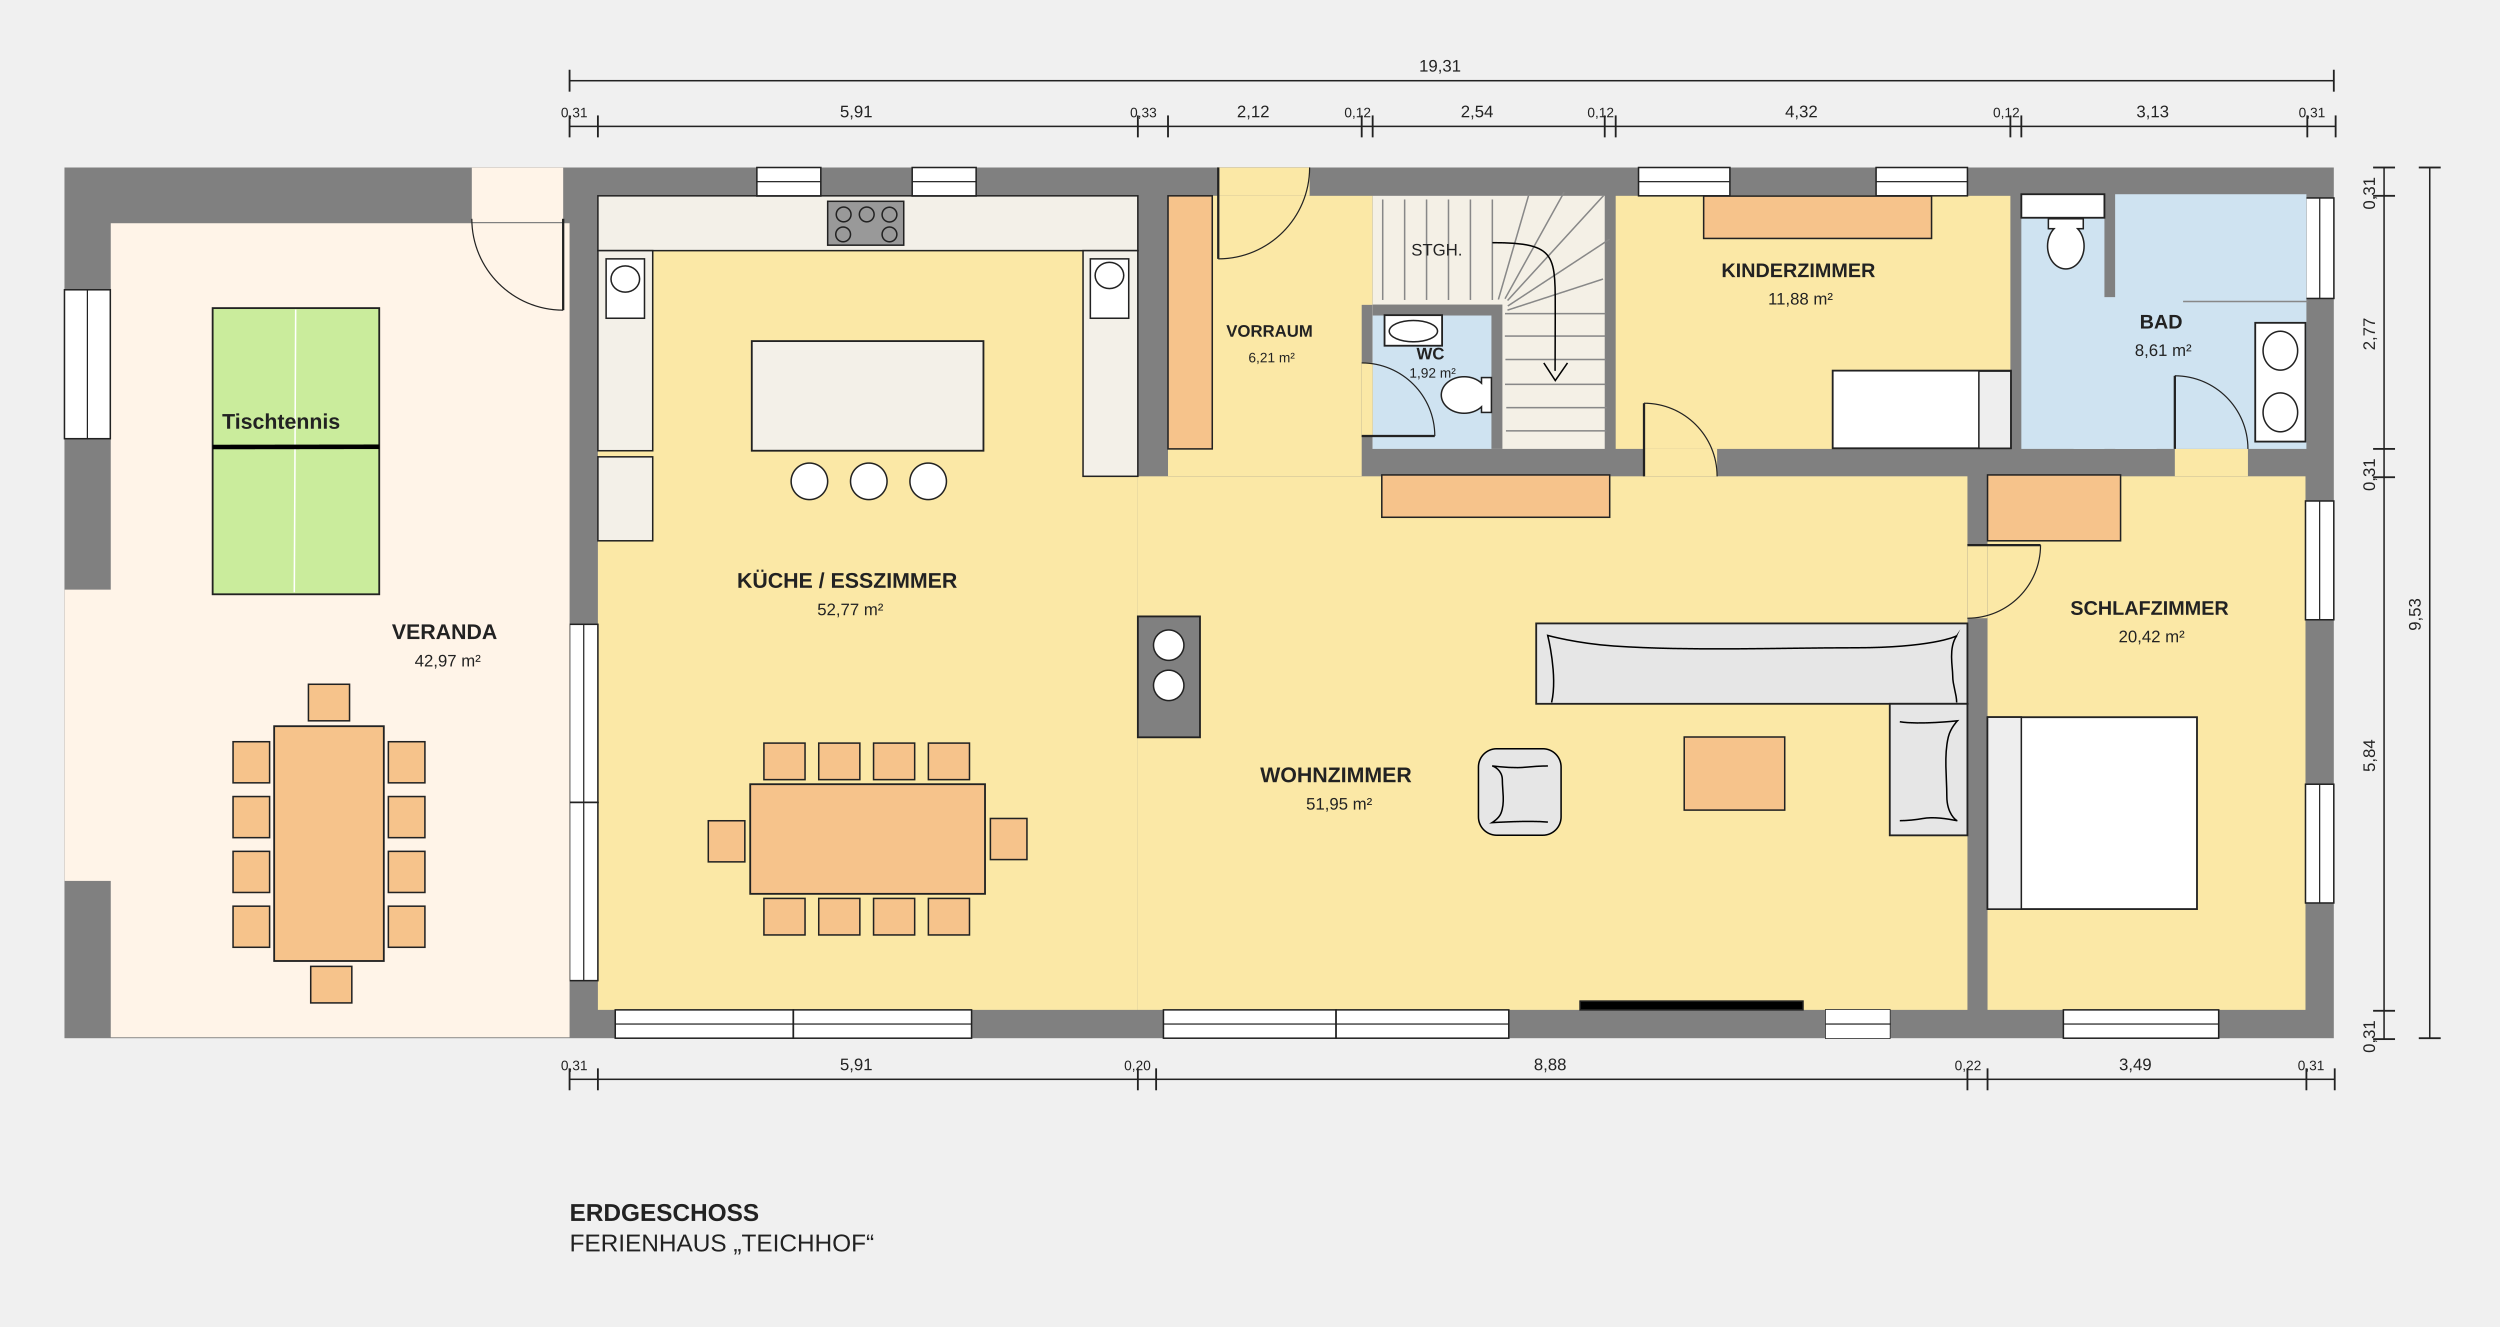
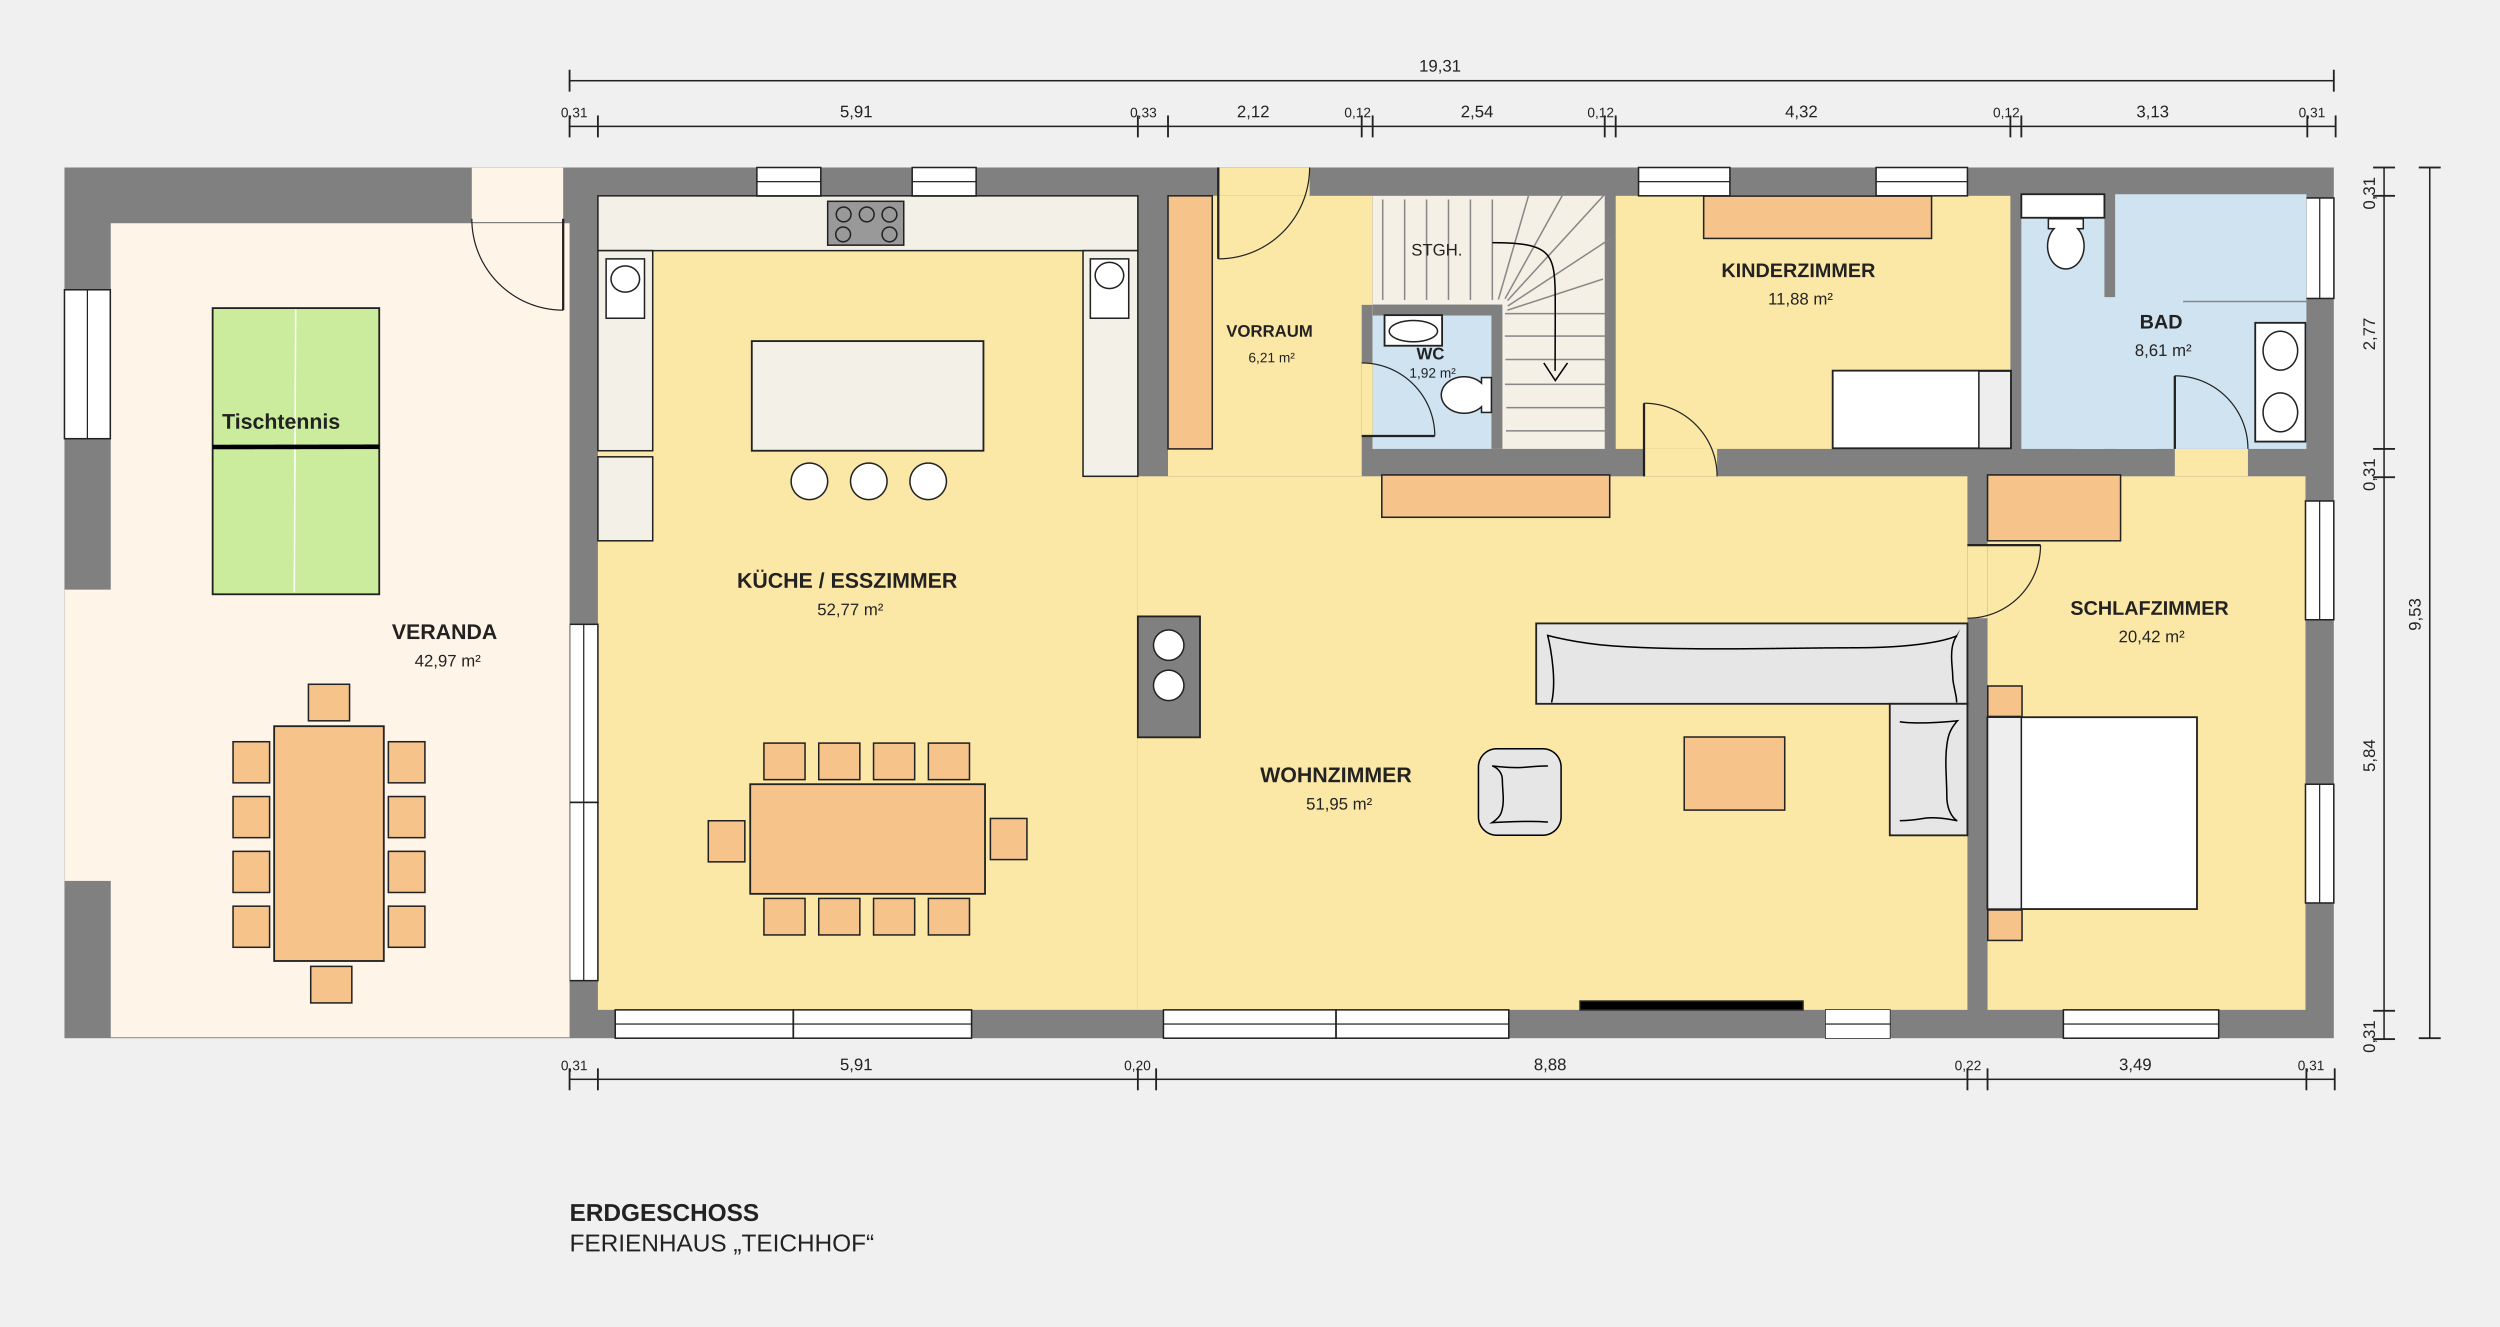
<svg xmlns="http://www.w3.org/2000/svg" width="1641.785" height="871" viewBox="0 0 1641.785 871">
  <g id="Layer_1" data-name="Layer 1">
    <rect x="42.336" y="110" width="1490.31" height="571.8" fill="#808080" />
    <rect x="392.646" y="128.6" width="354.6" height="534.6" fill="#fbe8a6" />
    <polygon points="767.046,128.6 901.446,128.6 901.446,200.2 894.246,200.2 894.246,312.8 767.046,312.8" fill="#fbe8a6" />
    <rect x="901.446" y="128.6" width="152.4" height="166.2" fill="#f4f0e6" />
    <rect x="1061.046" y="128.6" width="259.2" height="166.2" fill="#fbe8a6" />
    <rect x="1327.446" y="128.6" width="54.557" height="166.2" fill="#cfe3f1" />
    <rect x="747.246" y="312.8" width="544.8" height="350.4" fill="#fbe8a6" />
    <rect x="1305.246" y="312.8" width="208.8" height="350.4" fill="#fbe8a6" />
    <rect x="901.446" y="200" width="85.2" height="94.8" fill="#808080" />
    <rect x="901.446" y="207.2" width="78" height="87.6" fill="#cfe3f1" />
    <rect x="747.246" y="404.811" width="40.8" height="79.396" fill="#808080" stroke="#222222" stroke-width="1.2" />
    <line x1="908.046" y1="131" x2="908.046" y2="197" fill="#000000" stroke="#888888" />
    <line x1="922.446" y1="131" x2="922.446" y2="197" fill="#000000" stroke="#888888" />
    <line x1="936.846" y1="131" x2="936.846" y2="197" fill="#000000" stroke="#888888" />
    <line x1="951.246" y1="131" x2="951.246" y2="197" fill="#000000" stroke="#888888" />
    <line x1="965.646" y1="131" x2="965.646" y2="197" fill="#000000" stroke="#888888" />
    <line x1="980.046" y1="131" x2="980.046" y2="197" fill="#000000" stroke="#888888" />
    <line x1="1053.244" y1="128.257" x2="990.024" y2="197.346" fill="#000000" stroke="#888888" />
    <line x1="1057.112" y1="157.024" x2="990.196" y2="200.952" fill="#000000" stroke="#888888" />
    <line x1="1052.729" y1="183.244" x2="989.973" y2="203.681" fill="#000000" stroke="#888888" />
    <text transform="matrix(1 0 0 1 951.246 167.813)" x="0" y="0" xml:space="preserve" font-family="Arial, sans-serif" font-size="11" fill="#222222" text-anchor="middle">
      <tspan x="0" y="0">STGH.</tspan>
    </text>
    <rect x="767.046" y="128.6" width="29.066" height="166.2" fill="#f6c38b" stroke="#222222" />
    <rect x="392.646" y="128.6" width="354.6" height="36" fill="#f3f0e8" stroke="#222222" />
    <rect x="392.646" y="164.6" width="36" height="131.4" fill="#f3f0e8" stroke="#222222" />
    <rect x="711.246" y="164.6" width="36" height="148.2" fill="#f3f0e8" stroke="#222222" />
    <rect x="398.046" y="170" width="25.2" height="39" fill="#ffffff" stroke="#222222" />
    <rect x="716.046" y="170" width="25.2" height="39" fill="#ffffff" stroke="#222222" />
    <rect x="543.546" y="132.2" width="49.949" height="28.8" fill="#999999" stroke="#222222" />
    <rect x="493.708" y="224" width="152.138" height="72" fill="#f3f0e8" stroke="#222222" stroke-width="1.2" />
    <circle cx="531.546" cy="316.1" r="12" fill="#ffffff" stroke="#222222" />
    <circle cx="570.546" cy="316.1" r="12" fill="#ffffff" stroke="#222222" />
    <circle cx="609.546" cy="316.1" r="12" fill="#ffffff" stroke="#222222" />
    <rect x="492.677" y="515" width="154.2" height="72" fill="#f6c38b" stroke="#222222" stroke-width="1.2" />
    <rect x="501.677" y="488" width="27" height="24" fill="#f6c38b" stroke="#222222" />
    <rect x="501.677" y="590" width="27" height="24" fill="#f6c38b" stroke="#222222" />
    <rect x="537.677" y="488" width="27" height="24" fill="#f6c38b" stroke="#222222" />
    <rect x="537.677" y="590" width="27" height="24" fill="#f6c38b" stroke="#222222" />
    <rect x="573.677" y="488" width="27" height="24" fill="#f6c38b" stroke="#222222" />
    <rect x="573.677" y="590" width="27" height="24" fill="#f6c38b" stroke="#222222" />
    <rect x="609.677" y="488" width="27" height="24" fill="#f6c38b" stroke="#222222" />
    <rect x="609.677" y="590" width="27" height="24" fill="#f6c38b" stroke="#222222" />
    <text transform="matrix(1 0 0 1 566.046 386)" x="0" y="0" xml:space="preserve" font-family="Arial, sans-serif" font-size="14" font-weight="600" fill="#222222" text-anchor="middle">
      <tspan x="0" y="0">KÜCHE / ESSZIMMER</tspan>
    </text>
    <text transform="matrix(1 0 0 1 566.046 404)" x="0" y="0" xml:space="preserve" font-family="Arial, sans-serif" font-size="11" fill="#222222" text-anchor="middle">
      <tspan x="0" y="0">52,77 m²</tspan>
    </text>
    <text transform="matrix(1 0 0 1 887.077 513.669)" x="0" y="0" xml:space="preserve" font-family="Arial, sans-serif" font-size="14" font-weight="600" fill="#222222" text-anchor="middle">
      <tspan x="0" y="0">WOHNZIMMER</tspan>
    </text>
    <text transform="matrix(1 0 0 1 887.077 531.669)" x="0" y="0" xml:space="preserve" font-family="Arial, sans-serif" font-size="11" fill="#222222" text-anchor="middle">
      <tspan x="0" y="0">51,95 m²</tspan>
    </text>
    <rect x="1008.846" y="409.407" width="283.194" height="52.8" fill="#e6e6e6" stroke="#222222" stroke-width="1.2" />
    <rect x="1241.04" y="462.207" width="51" height="86.377" fill="#e6e6e6" stroke="#222222" stroke-width="1.2" />
    <rect x="1106.046" y="484" width="66" height="48" fill="#f6c38b" stroke="#222222" />
    <rect x="1037.646" y="657.433" width="146.4" height="5.767" fill="#000000" stroke="#222222" />
    <rect x="1305.246" y="311.9" width="87.362" height="43.247" fill="#f6c38b" stroke="#222222" />
    <text transform="matrix(1 0 0 1 1190.046 182)" x="0" y="0" xml:space="preserve" font-family="Arial, sans-serif" font-size="13" font-weight="600" fill="#222222" text-anchor="middle">
      <tspan x="0" y="0">KINDERZIMMER</tspan>
    </text>
    <text transform="matrix(1 0 0 1 1190.046 200)" x="0" y="0" xml:space="preserve" font-family="Arial, sans-serif" font-size="11" fill="#222222" text-anchor="middle">
      <tspan x="0" y="0">11,88 m²</tspan>
    </text>
    <rect x="1203.546" y="243.395" width="117" height="51" fill="#ffffff" stroke="#222222" stroke-width="1.2" />
    <rect x="1299.546" y="243.726" width="21" height="50.669" fill="#eeeeee" stroke="#222222" />
    <text transform="matrix(1 0 0 1 841.354 221.133)" x="0" y="0" xml:space="preserve" font-family="Arial, sans-serif" font-size="11" font-weight="600" fill="#222222" text-anchor="middle">
      <tspan x="0" y="0">VORRAUM</tspan>
    </text>
    <text transform="matrix(1 0 0 1 841.354 237.933)" x="0" y="0" xml:space="preserve" font-family="Arial, sans-serif" font-size="9" fill="#222222" text-anchor="middle">
      <tspan x="0" y="0">6,21 m²</tspan>
    </text>
    <text transform="matrix(1 0 0 1 947.046 236)" x="0" y="0" xml:space="preserve" font-family="Arial, sans-serif" font-size="11" font-weight="600" fill="#222222" text-anchor="middle">
      <tspan x="0" y="0">WC</tspan>
    </text>
    <text transform="matrix(1 0 0 1 947.046 248)" x="0" y="0" xml:space="preserve" font-family="Arial, sans-serif" font-size="9" fill="#222222" text-anchor="middle">
      <tspan x="0" y="0">1,92 m²</tspan>
    </text>
    <text transform="matrix(1 0 0 1 1420.651 403.769)" x="0" y="0" xml:space="preserve" font-family="Arial, sans-serif" font-size="13" font-weight="600" fill="#222222" text-anchor="middle">
      <tspan x="0" y="0">SCHLAFZIMMER</tspan>
    </text>
    <text transform="matrix(1 0 0 1 1420.651 421.769)" x="0" y="0" xml:space="preserve" font-family="Arial, sans-serif" font-size="11" fill="#222222" text-anchor="middle">
      <tspan x="0" y="0">20,42 m²</tspan>
    </text>
    <rect x="1305.246" y="471" width="137.547" height="126" fill="#ffffff" stroke="#222222" stroke-width="1.2" />
    <rect x="1305.246" y="471" width="22.2" height="126" fill="#eeeeee" stroke="#222222" />
    <rect x="497.046" y="110" width="42" height="18.6" fill="#ffffff" stroke="#222222" />
    <line x1="497.046" y1="119.3" x2="539.046" y2="119.3" fill="#000000" stroke="#222222" stroke-width="0.8" />
    <rect x="599.046" y="110" width="42" height="18.6" fill="#ffffff" stroke="#222222" />
    <line x1="599.046" y1="119.3" x2="641.046" y2="119.3" fill="#000000" stroke="#222222" stroke-width="0.8" />
    <rect x="1076.046" y="110" width="60" height="18.6" fill="#ffffff" stroke="#222222" />
    <line x1="1076.046" y1="119.3" x2="1136.046" y2="119.3" fill="#000000" stroke="#222222" stroke-width="0.8" />
    <rect x="1232.046" y="110" width="60" height="18.6" fill="#ffffff" stroke="#222222" />
    <line x1="1232.046" y1="119.3" x2="1292.046" y2="119.3" fill="#000000" stroke="#222222" stroke-width="0.8" />
    <rect x="374.046" y="410" width="18.6" height="117" fill="#ffffff" stroke="#222222" />
    <line x1="383.346" y1="410" x2="383.346" y2="527" fill="#000000" stroke="#222222" stroke-width="0.8" />
    <rect x="374.046" y="527" width="18.6" height="117" fill="#ffffff" stroke="#222222" />
    <line x1="383.346" y1="527" x2="383.346" y2="644" fill="#000000" stroke="#222222" stroke-width="0.8" />
    <rect x="404.046" y="663.2" width="117" height="18.6" fill="#ffffff" stroke="#222222" />
    <line x1="404.046" y1="672.5" x2="521.046" y2="672.5" fill="#000000" stroke="#222222" stroke-width="0.8" />
    <rect x="521.046" y="663.2" width="117" height="18.6" fill="#ffffff" stroke="#222222" />
    <line x1="521.046" y1="672.5" x2="638.046" y2="672.5" fill="#000000" stroke="#222222" stroke-width="0.8" />
    <rect x="764.046" y="663.2" width="113.4" height="18.6" fill="#ffffff" stroke="#222222" />
    <line x1="764.046" y1="672.5" x2="877.446" y2="672.5" fill="#000000" stroke="#222222" stroke-width="0.8" />
    <rect x="877.446" y="663.2" width="113.4" height="18.6" fill="#ffffff" stroke="#222222" />
    <line x1="877.446" y1="672.5" x2="990.846" y2="672.5" fill="#000000" stroke="#222222" stroke-width="0.8" />
    <rect x="1514.046" y="329" width="18.6" height="78" fill="#ffffff" stroke="#222222" />
    <line x1="1523.346" y1="329" x2="1523.346" y2="407" fill="#000000" stroke="#222222" stroke-width="0.8" />
    <rect x="1514.046" y="515" width="18.6" height="78" fill="#ffffff" stroke="#222222" />
    <line x1="1523.346" y1="515" x2="1523.346" y2="593" fill="#000000" stroke="#222222" stroke-width="0.8" />
    <rect x="1355.046" y="663.2" width="102" height="18.6" fill="#ffffff" stroke="#222222" />
    <line x1="1355.046" y1="672.5" x2="1457.046" y2="672.5" fill="#000000" stroke="#222222" stroke-width="0.8" />
    <rect x="1199.046" y="663.2" width="42" height="18.6" fill="#ffffff" stroke="#222222" />
    <line x1="1199.046" y1="672.5" x2="1241.046" y2="672.5" fill="#000000" stroke="#222222" stroke-width="0.8" />
    <rect x="800.046" y="110" width="60" height="18.6" fill="#fbe8a6" />
    <line x1="800.046" y1="110" x2="800.046" y2="170" fill="#000000" stroke="#222222" stroke-width="1.5" />
    <path d="M860.046 110 C860.046 143.137 833.183 170 800.046 170" fill="none" stroke="#222222" stroke-width="0.8" />
    <rect x="1079.646" y="294.8" width="48" height="18" fill="#fbe8a6" />
    <line x1="1079.646" y1="312.8" x2="1079.646" y2="264.8" fill="#000000" stroke="#222222" stroke-width="1.5" />
    <path d="M1127.646 312.8 C1127.646 286.29 1106.156 264.8 1079.646 264.8" fill="none" stroke="#222222" stroke-width="0.8" />
    <rect x="1428.246" y="294.8" width="48" height="18" fill="#fbe8a6" />
    <rect x="894.246" y="238.331" width="7.2" height="48" fill="#fbe8a6" />
    <line x1="894.246" y1="286.331" x2="942.246" y2="286.331" fill="#000000" stroke="#222222" stroke-width="1.5" />
    <path d="M894.246 238.331 C920.756 238.331 942.246 259.821 942.246 286.331" fill="none" stroke="#222222" stroke-width="0.8" />
    <rect x="1292.046" y="358" width="13.2" height="48" fill="#fbe8a6" />
    <line x1="1292.046" y1="358" x2="1340.046" y2="358" fill="#000000" stroke="#222222" stroke-width="1.5" />
    <path d="M1292.046 406 C1318.556 406 1340.046 384.51 1340.046 358" fill="none" stroke="#222222" stroke-width="0.8" />
    <rect x="1199.046" y="663.2" width="42" height="18.6" fill="#ffffff" />
    <line x1="374.046" y1="83" x2="1533.846" y2="83" fill="#000000" stroke="#222222" />
    <line x1="374.046" y1="75.8" x2="374.046" y2="90.2" fill="#000000" stroke="#222222" stroke-width="1.2" />
    <line x1="392.646" y1="75.8" x2="392.646" y2="90.2" fill="#000000" stroke="#222222" stroke-width="1.2" />
    <line x1="747.246" y1="75.8" x2="747.246" y2="90.2" fill="#000000" stroke="#222222" stroke-width="1.2" />
    <line x1="767.046" y1="75.8" x2="767.046" y2="90.2" fill="#000000" stroke="#222222" stroke-width="1.2" />
    <line x1="894.246" y1="75.8" x2="894.246" y2="90.2" fill="#000000" stroke="#222222" stroke-width="1.2" />
    <line x1="901.446" y1="75.8" x2="901.446" y2="90.2" fill="#000000" stroke="#222222" stroke-width="1.2" />
    <line x1="1053.846" y1="75.8" x2="1053.846" y2="90.2" fill="#000000" stroke="#222222" stroke-width="1.2" />
    <line x1="1061.046" y1="75.8" x2="1061.046" y2="90.2" fill="#000000" stroke="#222222" stroke-width="1.2" />
    <line x1="1320.246" y1="75.8" x2="1320.246" y2="90.2" fill="#000000" stroke="#222222" stroke-width="1.2" />
    <line x1="1327.446" y1="75.8" x2="1327.446" y2="90.2" fill="#000000" stroke="#222222" stroke-width="1.2" />
    <line x1="1515.246" y1="75.8" x2="1515.246" y2="90.2" fill="#000000" stroke="#222222" stroke-width="1.2" />
    <line x1="1533.846" y1="75.8" x2="1533.846" y2="90.2" fill="#000000" stroke="#222222" stroke-width="1.2" />
    <text transform="matrix(1 0 0 1 383.346 77)" x="0" y="0" xml:space="preserve" font-family="Arial, sans-serif" font-size="9" fill="#222222" text-anchor="middle">
      <tspan x="0" y="0">0,31</tspan>
    </text>
    <text transform="matrix(1 0 0 1 569.946 77)" x="0" y="0" xml:space="preserve" font-family="Arial, sans-serif" font-size="11" fill="#222222" text-anchor="middle">
      <tspan x="0" y="0">5,91</tspan>
    </text>
    <text transform="matrix(1 0 0 1 757.146 77)" x="0" y="0" xml:space="preserve" font-family="Arial, sans-serif" font-size="9" fill="#222222" text-anchor="middle">
      <tspan x="0" y="0">0,33</tspan>
    </text>
    <text transform="matrix(1 0 0 1 830.646 77)" x="0" y="0" xml:space="preserve" font-family="Arial, sans-serif" font-size="11" fill="#222222" text-anchor="middle">
      <tspan x="0" y="0">2,12</tspan>
    </text>
    <text transform="matrix(1 0 0 1 897.846 77)" x="0" y="0" xml:space="preserve" font-family="Arial, sans-serif" font-size="9" fill="#222222" text-anchor="middle">
      <tspan x="0" y="0">0,12</tspan>
    </text>
    <text transform="matrix(1 0 0 1 977.646 77)" x="0" y="0" xml:space="preserve" font-family="Arial, sans-serif" font-size="11" fill="#222222" text-anchor="middle">
      <tspan x="0" y="0">2,54</tspan>
    </text>
    <text transform="matrix(1 0 0 1 1057.446 77)" x="0" y="0" xml:space="preserve" font-family="Arial, sans-serif" font-size="9" fill="#222222" text-anchor="middle">
      <tspan x="0" y="0">0,12</tspan>
    </text>
    <text transform="matrix(1 0 0 1 1190.646 77)" x="0" y="0" xml:space="preserve" font-family="Arial, sans-serif" font-size="11" fill="#222222" text-anchor="middle">
      <tspan x="0" y="0">4,32</tspan>
    </text>
    <text transform="matrix(1 0 0 1 1323.846 77)" x="0" y="0" xml:space="preserve" font-family="Arial, sans-serif" font-size="9" fill="#222222" text-anchor="middle">
      <tspan x="0" y="0">0,12</tspan>
    </text>
    <text transform="matrix(1 0 0 1 1421.346 77)" x="0" y="0" xml:space="preserve" font-family="Arial, sans-serif" font-size="11" fill="#222222" text-anchor="middle">
      <tspan x="0" y="0">3,13</tspan>
    </text>
    <text transform="matrix(1 0 0 1 1524.546 77)" x="0" y="0" xml:space="preserve" font-family="Arial, sans-serif" font-size="9" fill="#222222" text-anchor="middle">
      <tspan x="0" y="0">0,31</tspan>
    </text>
    <line x1="374.046" y1="708.8" x2="1533.246" y2="708.8" fill="#000000" stroke="#222222" />
    <line x1="374.046" y1="701.6" x2="374.046" y2="716" fill="#000000" stroke="#222222" stroke-width="1.2" />
    <line x1="392.646" y1="701.6" x2="392.646" y2="716" fill="#000000" stroke="#222222" stroke-width="1.2" />
    <line x1="747.246" y1="701.6" x2="747.246" y2="716" fill="#000000" stroke="#222222" stroke-width="1.2" />
    <line x1="759.246" y1="701.6" x2="759.246" y2="716" fill="#000000" stroke="#222222" stroke-width="1.2" />
    <line x1="1292.046" y1="701.6" x2="1292.046" y2="716" fill="#000000" stroke="#222222" stroke-width="1.2" />
    <line x1="1305.246" y1="701.6" x2="1305.246" y2="716" fill="#000000" stroke="#222222" stroke-width="1.2" />
    <line x1="1514.646" y1="701.6" x2="1514.646" y2="716" fill="#000000" stroke="#222222" stroke-width="1.2" />
    <line x1="1533.246" y1="701.6" x2="1533.246" y2="716" fill="#000000" stroke="#222222" stroke-width="1.2" />
    <text transform="matrix(1 0 0 1 383.346 702.8)" x="0" y="0" xml:space="preserve" font-family="Arial, sans-serif" font-size="9" fill="#222222" text-anchor="middle">
      <tspan x="0" y="0">0,31</tspan>
    </text>
    <text transform="matrix(1 0 0 1 569.946 702.8)" x="0" y="0" xml:space="preserve" font-family="Arial, sans-serif" font-size="11" fill="#222222" text-anchor="middle">
      <tspan x="0" y="0">5,91</tspan>
    </text>
    <text transform="matrix(1 0 0 1 753.246 702.8)" x="0" y="0" xml:space="preserve" font-family="Arial, sans-serif" font-size="9" fill="#222222" text-anchor="middle">
      <tspan x="0" y="0">0,20</tspan>
    </text>
    <text transform="matrix(1 0 0 1 1025.646 702.8)" x="0" y="0" xml:space="preserve" font-family="Arial, sans-serif" font-size="11" fill="#222222" text-anchor="middle">
      <tspan x="0" y="0">8,88</tspan>
    </text>
    <text transform="matrix(1 0 0 1 1298.646 702.8)" x="0" y="0" xml:space="preserve" font-family="Arial, sans-serif" font-size="9" fill="#222222" text-anchor="middle">
      <tspan x="0" y="0">0,22</tspan>
    </text>
    <text transform="matrix(1 0 0 1 1409.946 702.8)" x="0" y="0" xml:space="preserve" font-family="Arial, sans-serif" font-size="11" fill="#222222" text-anchor="middle">
      <tspan x="0" y="0">3,49</tspan>
    </text>
    <text transform="matrix(1 0 0 1 1523.946 702.8)" x="0" y="0" xml:space="preserve" font-family="Arial, sans-serif" font-size="9" fill="#222222" text-anchor="middle">
      <tspan x="0" y="0">0,31</tspan>
    </text>
    <line x1="374.046" y1="53" x2="1532.646" y2="53" fill="#000000" stroke="#222222" />
    <line x1="374.046" y1="45.8" x2="374.046" y2="60.2" fill="#000000" stroke="#222222" stroke-width="1.2" />
    <line x1="1532.646" y1="45.8" x2="1532.646" y2="60.2" fill="#000000" stroke="#222222" stroke-width="1.2" />
    <text transform="matrix(1 0 0 1 953.346 47)" x="0" y="0" xml:space="preserve" font-family="Arial, sans-serif" font-size="11" fill="#222222" text-anchor="middle">
      <tspan x="0" y="0">19,31</tspan>
    </text>
    <line x1="1565.646" y1="110" x2="1565.646" y2="682.4" fill="#000000" stroke="#222222" />
    <line x1="1558.446" y1="110" x2="1572.846" y2="110" fill="#000000" stroke="#222222" stroke-width="1.2" />
    <line x1="1558.446" y1="128.6" x2="1572.846" y2="128.6" fill="#000000" stroke="#222222" stroke-width="1.2" />
    <line x1="1558.446" y1="294.8" x2="1572.846" y2="294.8" fill="#000000" stroke="#222222" stroke-width="1.2" />
    <line x1="1558.446" y1="313.4" x2="1572.846" y2="313.4" fill="#000000" stroke="#222222" stroke-width="1.2" />
    <line x1="1558.446" y1="663.8" x2="1572.846" y2="663.8" fill="#000000" stroke="#222222" stroke-width="1.2" />
    <line x1="1558.446" y1="682.4" x2="1572.846" y2="682.4" fill="#000000" stroke="#222222" stroke-width="1.2" />
    <text transform="matrix(0 -1 1 0 1559.646 119.3)" x="0" y="0" xml:space="preserve" font-family="Arial, sans-serif" font-size="11" fill="#222222" text-anchor="middle">
      <tspan x="0" y="0">0,31</tspan>
    </text>
    <text transform="matrix(0 -1 1 0 1559.646 211.7)" x="0" y="0" xml:space="preserve" font-family="Arial, sans-serif" font-size="11" fill="#222222" text-anchor="middle">
      <tspan x="0" y="0">2,77</tspan>
    </text>
    <text transform="matrix(0 -1 1 0 1559.646 304.1)" x="0" y="0" xml:space="preserve" font-family="Arial, sans-serif" font-size="11" fill="#222222" text-anchor="middle">
      <tspan x="0" y="0">0,31</tspan>
    </text>
    <text transform="matrix(0 -1 1 0 1559.646 488.6)" x="0" y="0" xml:space="preserve" font-family="Arial, sans-serif" font-size="11" fill="#222222" text-anchor="middle">
      <tspan x="0" y="0">5,84</tspan>
    </text>
    <text transform="matrix(0 -1 1 0 1559.646 673.1)" x="0" y="0" xml:space="preserve" font-family="Arial, sans-serif" font-size="11" fill="#222222" text-anchor="middle">
      <tspan x="0" y="0">0,31</tspan>
    </text>
    <line x1="1595.646" y1="110" x2="1595.646" y2="681.8" fill="#000000" stroke="#222222" />
    <line x1="1588.446" y1="110" x2="1602.846" y2="110" fill="#000000" stroke="#222222" stroke-width="1.2" />
    <line x1="1588.446" y1="681.8" x2="1602.846" y2="681.8" fill="#000000" stroke="#222222" stroke-width="1.2" />
    <text transform="matrix(0 -1 1 0 1589.646 395.9)" x="0" y="0" xml:space="preserve" font-family="Arial, sans-serif" font-size="11" fill="#222222" text-anchor="middle">
      <tspan x="0" y="0">9,53</tspan>
    </text>
    <text transform="matrix(1 0 0 1 374.046 801.8)" x="0" y="0" xml:space="preserve" font-family="Arial, sans-serif" font-size="16" font-weight="bold" fill="#222222">
      <tspan x="0" y="0">ERDGESCHOSS</tspan>
    </text>
    <text transform="matrix(1 0 0 1 374.046 821.8)" x="0" y="0" xml:space="preserve" font-family="Arial, sans-serif" font-size="16" fill="#222222">
      <tspan x="0" y="0">FERIENHAUS „TEICHHOF“</tspan>
    </text>
    <line x1="1198.846" y1="672.5" x2="1241.599" y2="672.5" fill="#000000" stroke="#222222" stroke-width="0.8" />
    <rect x="1514.105" y="130" width="18.6" height="66" fill="#ffffff" stroke="#222222" />
    <line x1="1523.405" y1="130" x2="1523.405" y2="196" fill="#000000" stroke="#222222" stroke-width="0.8" />
    <rect x="1327.446" y="127.551" width="54.557" height="15.449" fill="#ffffff" stroke="#222222" stroke-width="1.2" />
    <rect x="1361.755" y="195.131" width="54.557" height="99.669" fill="#cfe3f1" />
    <rect x="1389.034" y="127.551" width="125.612" height="167.249" fill="#cfe3f1" />
    <text transform="matrix(1 0 0 1 1428.246 215.76)" x="0" y="0" xml:space="preserve" font-family="Arial, sans-serif" font-size="13" font-weight="600" fill="#222222" text-anchor="middle">
      <tspan x="0" y="0">BAD</tspan>
    </text>
    <text transform="matrix(1 0 0 1 1428.246 233.76)" x="0" y="0" xml:space="preserve" font-family="Arial, sans-serif" font-size="11" fill="#222222" text-anchor="middle">
      <tspan x="0" y="0">8,61 m²</tspan>
    </text>
    <rect x="1481.046" y="212" width="33" height="78" fill="#ffffff" stroke="#222222" stroke-width="1.2" />
    <path d="M1476.246 294.8 C1476.246 268.29 1454.756 246.8 1428.246 246.8" fill="none" stroke="#222222" stroke-width="0.8" />
    <line x1="1428.246" y1="294.8" x2="1428.246" y2="246.8" fill="#000000" stroke="#222222" stroke-width="1.5" />
    <rect x="909.246" y="206.966" width="37.8" height="20.076" fill="#ffffff" stroke="#222222" stroke-width="1.2" />
    <rect x="465.146" y="539" width="24" height="27" fill="#f6c38b" stroke="#222222" />
    <rect x="650.409" y="537.5" width="24" height="27" fill="#f6c38b" stroke="#222222" />
    <rect x="392.646" y="300.007" width="36" height="55.14" fill="#f3f0e8" stroke="#222222" />
    <line x1="1054.351" y1="205.966" x2="988.351" y2="205.966" fill="#000000" stroke="#888888" />
    <line x1="1027.186" y1="126.192" x2="988.351" y2="196.187" fill="#000000" stroke="#888888" />
    <line x1="1004.038" y1="127.682" x2="984.003" y2="196.691" fill="#000000" stroke="#888888" />
    <line x1="1054.244" y1="220.7" x2="988.244" y2="220.7" fill="#000000" stroke="#888888" />
    <line x1="1054.634" y1="236.091" x2="988.634" y2="236.091" fill="#000000" stroke="#888888" />
    <line x1="1054.351" y1="252.4" x2="988.351" y2="252.4" fill="#000000" stroke="#888888" />
    <line x1="1055.196" y1="267.707" x2="989.196" y2="267.707" fill="#000000" stroke="#888888" />
    <line x1="1054.973" y1="282.946" x2="988.973" y2="282.946" fill="#000000" stroke="#888888" />
    <line x1="1515.788" y1="198" x2="1433.664" y2="198" fill="#000000" stroke="#888888" />
    <circle cx="767.51" cy="450.111" r="9.989" fill="#ffffff" stroke="#222222" />
    <circle cx="767.51" cy="423.699" r="9.989" fill="#ffffff" stroke="#222222" />
    <ellipse cx="1497.546" cy="230.3" rx="11.358" ry="12.775" fill="#ffffff" stroke="#222222" />
    <ellipse cx="1497.546" cy="270.8" rx="11.358" ry="12.775" fill="#ffffff" stroke="#222222" />
    <rect x="72.737" y="146.6" width="301.309" height="534.6" fill="#fff4e8" />
    <rect x="309.846" y="110" width="60" height="35.793" fill="#fff4e8" />
    <line x1="369.846" y1="143.681" x2="369.846" y2="203.681" fill="#000000" stroke="#222222" stroke-width="1.5" />
    <path d="M309.846 143.681 C309.846 176.818 336.709 203.681 369.846 203.681" fill="none" stroke="#222222" stroke-width="0.8" />
    <rect x="42.336" y="190.3" width="30.11" height="97.8" fill="#ffffff" stroke="#222222" />
    <line x1="57.391" y1="190.3" x2="57.391" y2="288.1" fill="#000000" stroke="#222222" stroke-width="0.8" />
    <rect x="42.336" y="387.23" width="32.401" height="191.276" fill="#fff4e8" />
    <rect x="180.049" y="476.9" width="72" height="154.2" fill="#f6c38b" stroke="#222222" stroke-width="1.2" />
    <rect x="153.049" y="595.1" width="24" height="27" fill="#f6c38b" stroke="#222222" />
    <rect x="255.049" y="595.1" width="24" height="27" fill="#f6c38b" stroke="#222222" />
    <rect x="153.049" y="559.1" width="24" height="27" fill="#f6c38b" stroke="#222222" />
    <rect x="255.049" y="559.1" width="24" height="27" fill="#f6c38b" stroke="#222222" />
    <rect x="153.049" y="523.1" width="24" height="27" fill="#f6c38b" stroke="#222222" />
    <rect x="255.049" y="523.1" width="24" height="27" fill="#f6c38b" stroke="#222222" />
    <rect x="153.049" y="487.1" width="24" height="27" fill="#f6c38b" stroke="#222222" />
    <rect x="255.049" y="487.1" width="24" height="27" fill="#f6c38b" stroke="#222222" />
    <rect x="204.049" y="634.631" width="27" height="24" fill="#f6c38b" stroke="#222222" />
    <rect x="202.549" y="449.369" width="27" height="24" fill="#f6c38b" stroke="#222222" />
    <rect x="139.648" y="202.331" width="109.401" height="187.944" fill="#caec9c" stroke="#222222" stroke-width="1.2" />
    <line x1="139.648" y1="293.558" x2="249.049" y2="293.395" fill="#caec9c" />
    <text transform="matrix(1 0 0 1 301.669 419.674)" x="0" y="0" xml:space="preserve" font-family="Arial, sans-serif" font-size="14" font-weight="600" fill="#222222" text-anchor="middle">
      <tspan x="0" y="0">VERANDA</tspan>
    </text>
    <text transform="matrix(1 0 0 1 301.669 437.674)" x="0" y="0" xml:space="preserve" font-family="Arial, sans-serif" font-size="11" fill="#222222" text-anchor="middle">
      <tspan x="0" y="0">42,97 m²</tspan>
    </text>
    <path d="M980.046 159.362 C1023.654 159.362 1021.244 167.815 1021.351 208.228 C1021.364 213.108 1021.244 243.575 1021.244 243.575" fill="none" stroke="#000000" stroke-miterlimit="10" />
    <polyline points="1013.845,238.354 1021.381,249.907 1029.394,238.354" fill="none" stroke="#000000" stroke-miterlimit="10" />
    <path d="M961.509 271.4 C953.224 271.4 946.509 266.027 946.509 259.4 C946.509 252.773 953.224 247.4 961.509 247.4 C966.078 247.4 970.171 249.035 972.922 251.613 L972.922 247.941 L979.446 247.941 L979.446 270.859 L972.922 270.859 L972.922 267.187 C970.171 269.765 966.078 271.4 961.509 271.4 Z" fill="#ffffff" stroke="#222222" />
    <path d="M1368.657 161.618 C1368.657 169.903 1363.285 176.618 1356.657 176.618 C1350.03 176.618 1344.657 169.903 1344.657 161.618 C1344.657 157.049 1346.292 152.956 1348.87 150.205 L1345.198 150.205 L1345.198 143.681 L1368.116 143.681 L1368.116 150.205 L1364.444 150.205 C1367.022 152.956 1368.657 157.049 1368.657 161.618 Z" fill="#ffffff" stroke="#222222" />
    <ellipse cx="928.19" cy="217.468" rx="15.857" ry="6.997" fill="#ffffff" stroke="#222222" />
    <path d="M1018.952 461.369 C1023.104 443.891 1016.412 417.313 1016.412 417.313 C1016.412 417.313 1035.72 422.611 1059.799 424.247 C1110.299 427.677 1167.588 425.4 1219.046 425.4 C1265.778 425.4 1284.647 418.446 1285.13 417.313 C1279.434 425.383 1282.379 437.756 1282.379 443.891 C1282.379 449.965 1284.968 455.911 1284.968 461.369 L1284.968 461.369" fill="none" stroke="#000000" stroke-miterlimit="10" />
    <path d="M1247.635 473.989 C1260.359 476.082 1285.445 473.369 1285.445 473.369 C1285.445 473.369 1280.898 478.084 1279.494 483.966 C1276.55 496.3 1278.505 510.292 1278.505 522.86 C1278.505 534.274 1284.472 538.882 1285.445 539 C1278.519 537.609 1269.48 536.259 1262.635 537.549 C1258.508 538.326 1252.319 538.96 1247.635 538.96 L1247.635 538.96" fill="none" stroke="#000000" stroke-miterlimit="10" />
    <rect x="907.446" y="311.9" width="149.666" height="27.809" fill="#f6c38b" stroke="#222222" />
    <rect x="1118.814" y="128.776" width="149.665" height="27.809" fill="#f6c38b" stroke="#222222" />
    <ellipse cx="728.583" cy="180.889" rx="9.391" ry="8.611" fill="#ffffff" stroke="#222222" />
    <ellipse cx="410.646" cy="183.244" rx="9.391" ry="8.611" fill="#ffffff" stroke="#222222" />
    <circle cx="554.032" cy="140.826" r="4.855" fill="none" stroke="#222222" />
    <circle cx="584.129" cy="140.934" r="4.855" fill="none" stroke="#222222" />
    <circle cx="584.129" cy="153.934" r="4.855" fill="none" stroke="#222222" />
    <circle cx="553.692" cy="153.934" r="4.855" fill="none" stroke="#222222" />
    <circle cx="569.192" cy="140.826" r="4.855" fill="none" stroke="#222222" />
    <line x1="194.185" y1="203.325" x2="193.271" y2="388.967" fill="#caec9c" stroke="#ffffff" stroke-miterlimit="10" />
    <line x1="139.648" y1="293.558" x2="249.049" y2="293.395" fill="#caec9c" stroke="#000000" stroke-width="3" stroke-miterlimit="10" />
    <text transform="matrix(1 0 0 1 194.348 281.569)" x="0" y="0" xml:space="preserve" font-family="Arial, sans-serif" font-size="14" font-weight="600" fill="#222222" text-anchor="middle">
      <tspan x="0" y="0">Tischtennis</tspan>
    </text>
    <path d="M982.922 491.711 L1013.186 491.711 C1019.813 491.711 1025.186 497.084 1025.186 503.711 L1025.186 536.506 C1025.186 543.133 1019.813 548.506 1013.186 548.506 L982.922 548.506 C976.295 548.506 970.922 543.133 970.922 536.506 L970.922 503.711 C970.922 497.084 976.295 491.711 982.922 491.711 Z" fill="#e6e6e6" stroke="#000000" stroke-miterlimit="10" />
    <path d="M1016.535 539.881 C1004.2 538.693 979.883 540.233 979.883 540.233 C979.883 540.233 984.291 537.557 985.651 534.221 C988.505 527.224 986.611 519.286 986.611 512.156 C986.611 505.681 980.826 503.067 979.883 503 C986.597 503.789 995.359 504.555 1001.994 503.823 C1005.995 503.382 1011.994 503.022 1016.535 503.022 L1016.535 503.022" fill="none" stroke="#000000" stroke-miterlimit="10" />
+     <rect x="1305.405" y="450.507" width="22.492" height="19.993" fill="#f6c38b" stroke="#222222" />
+     <rect x="1305.405" y="597.604" width="22.492" height="19.993" fill="#f6c38b" stroke="#222222" />
  </g>
</svg>
